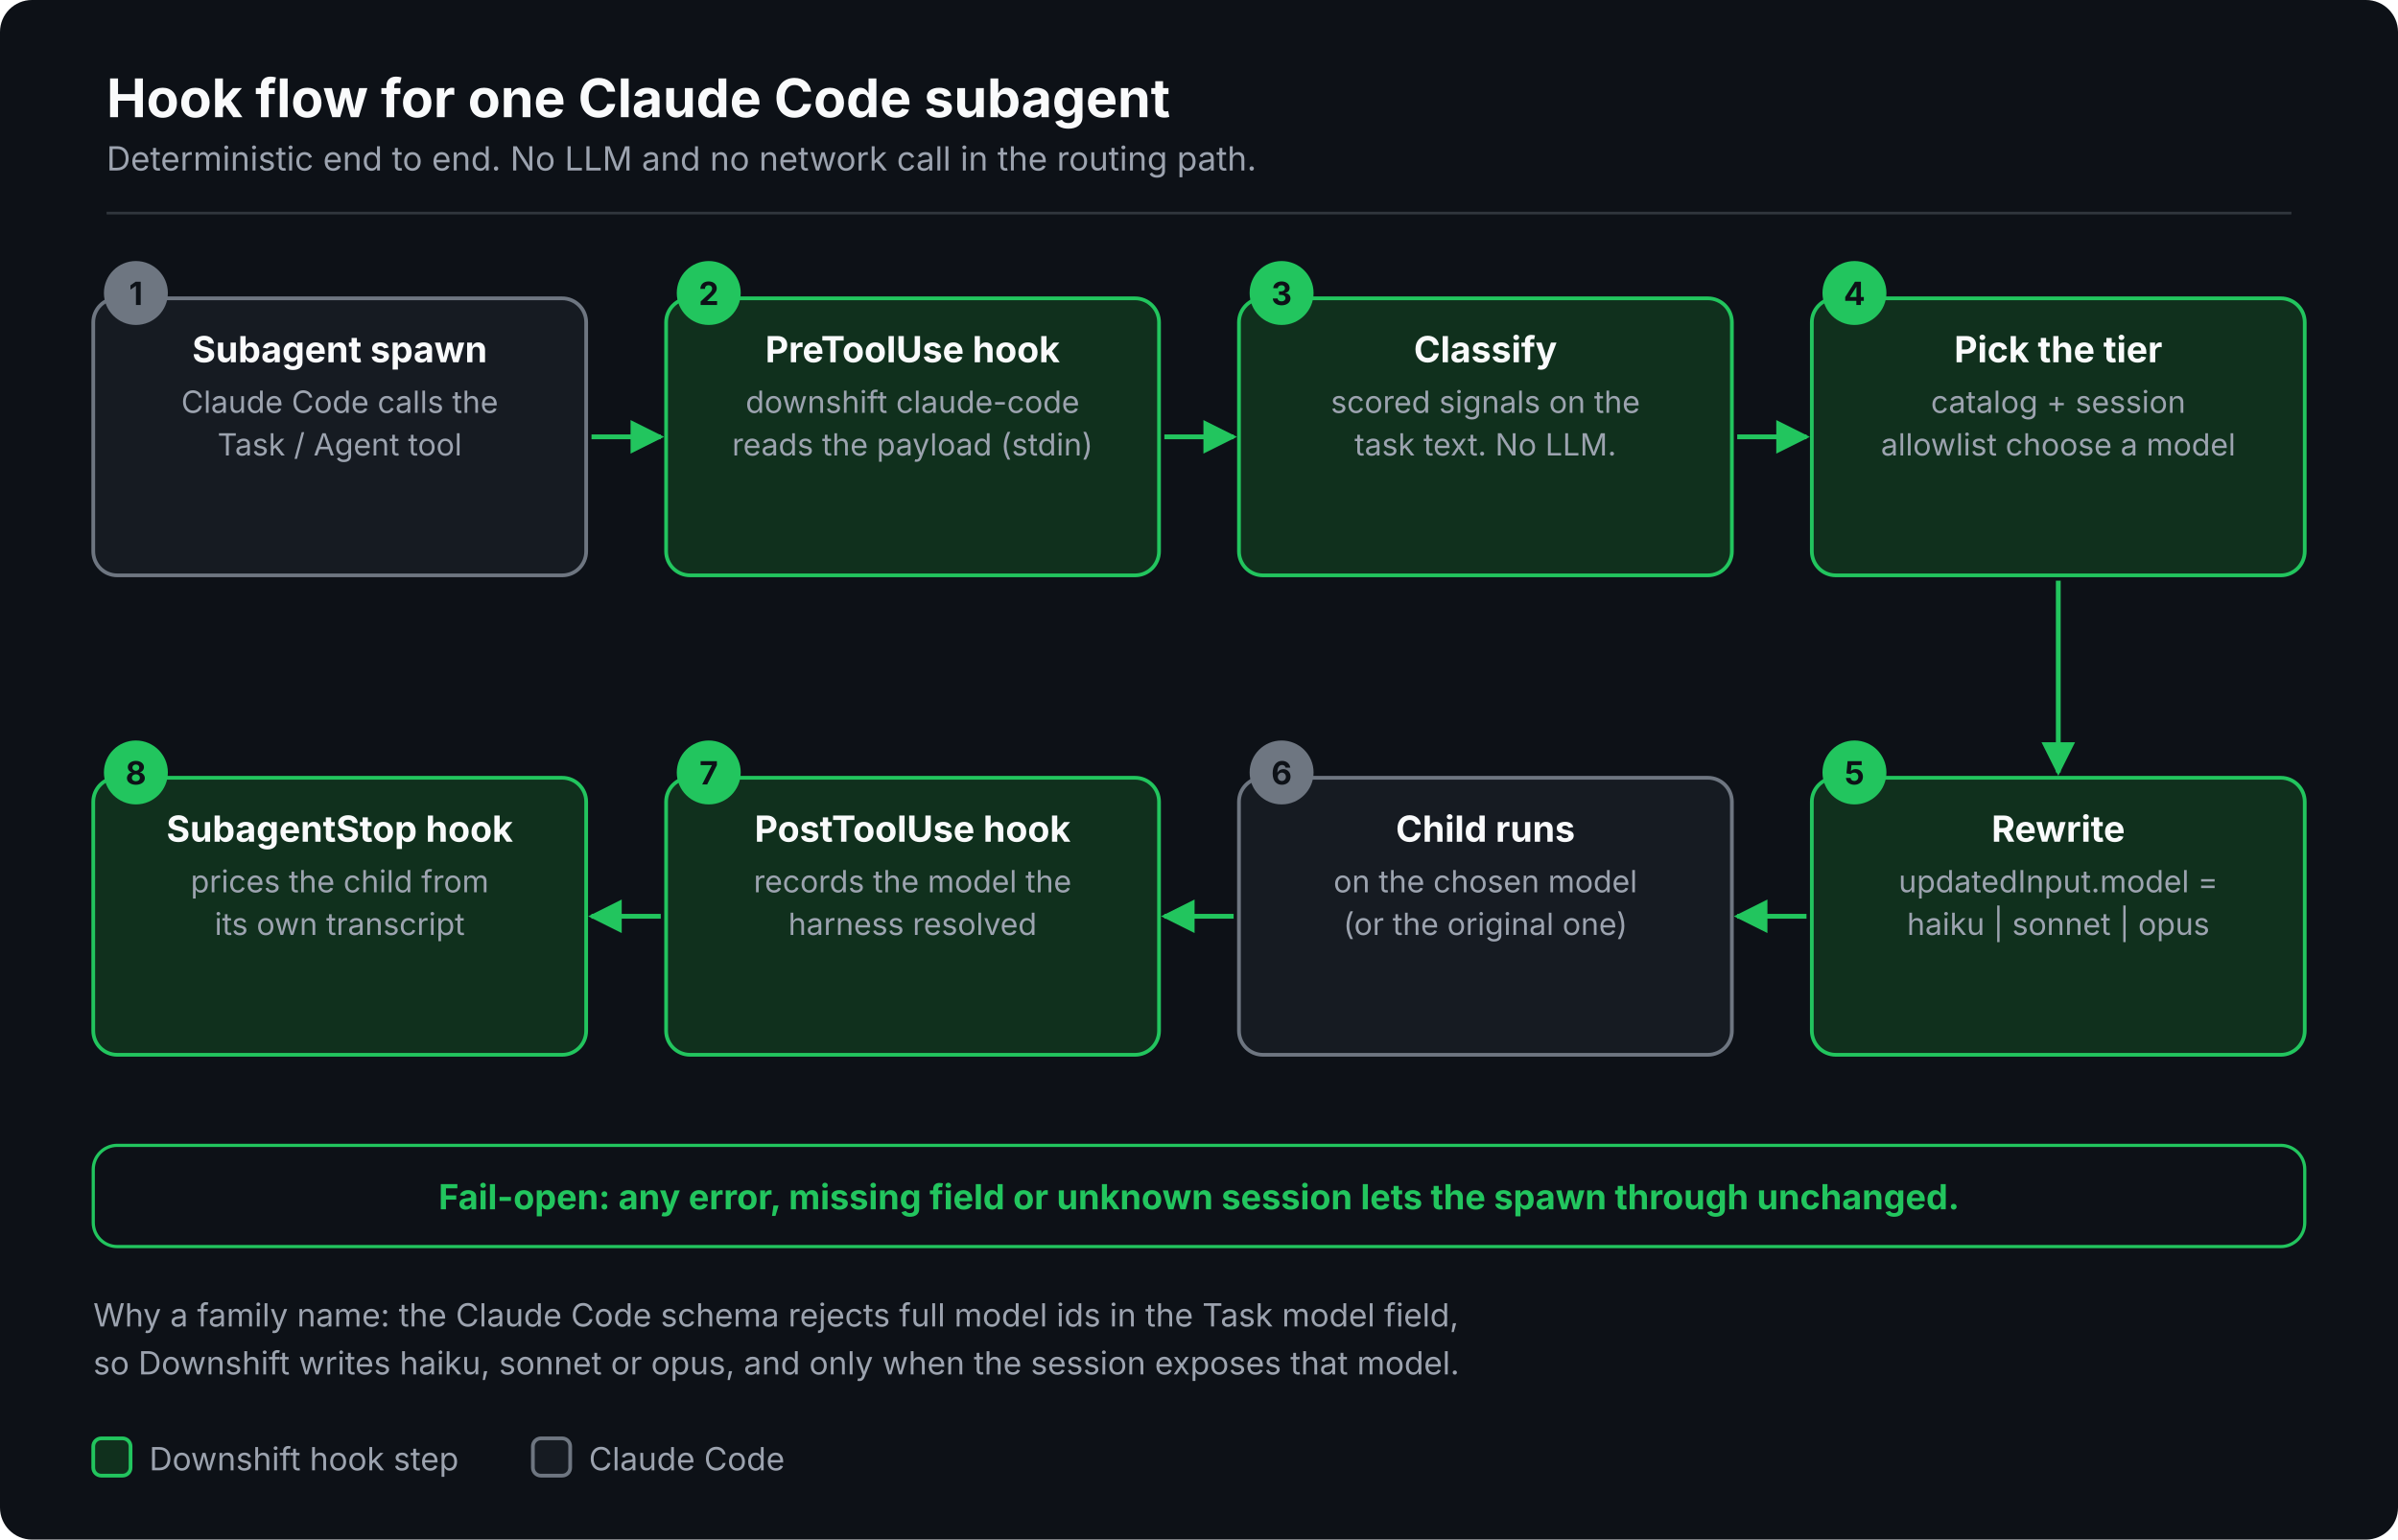
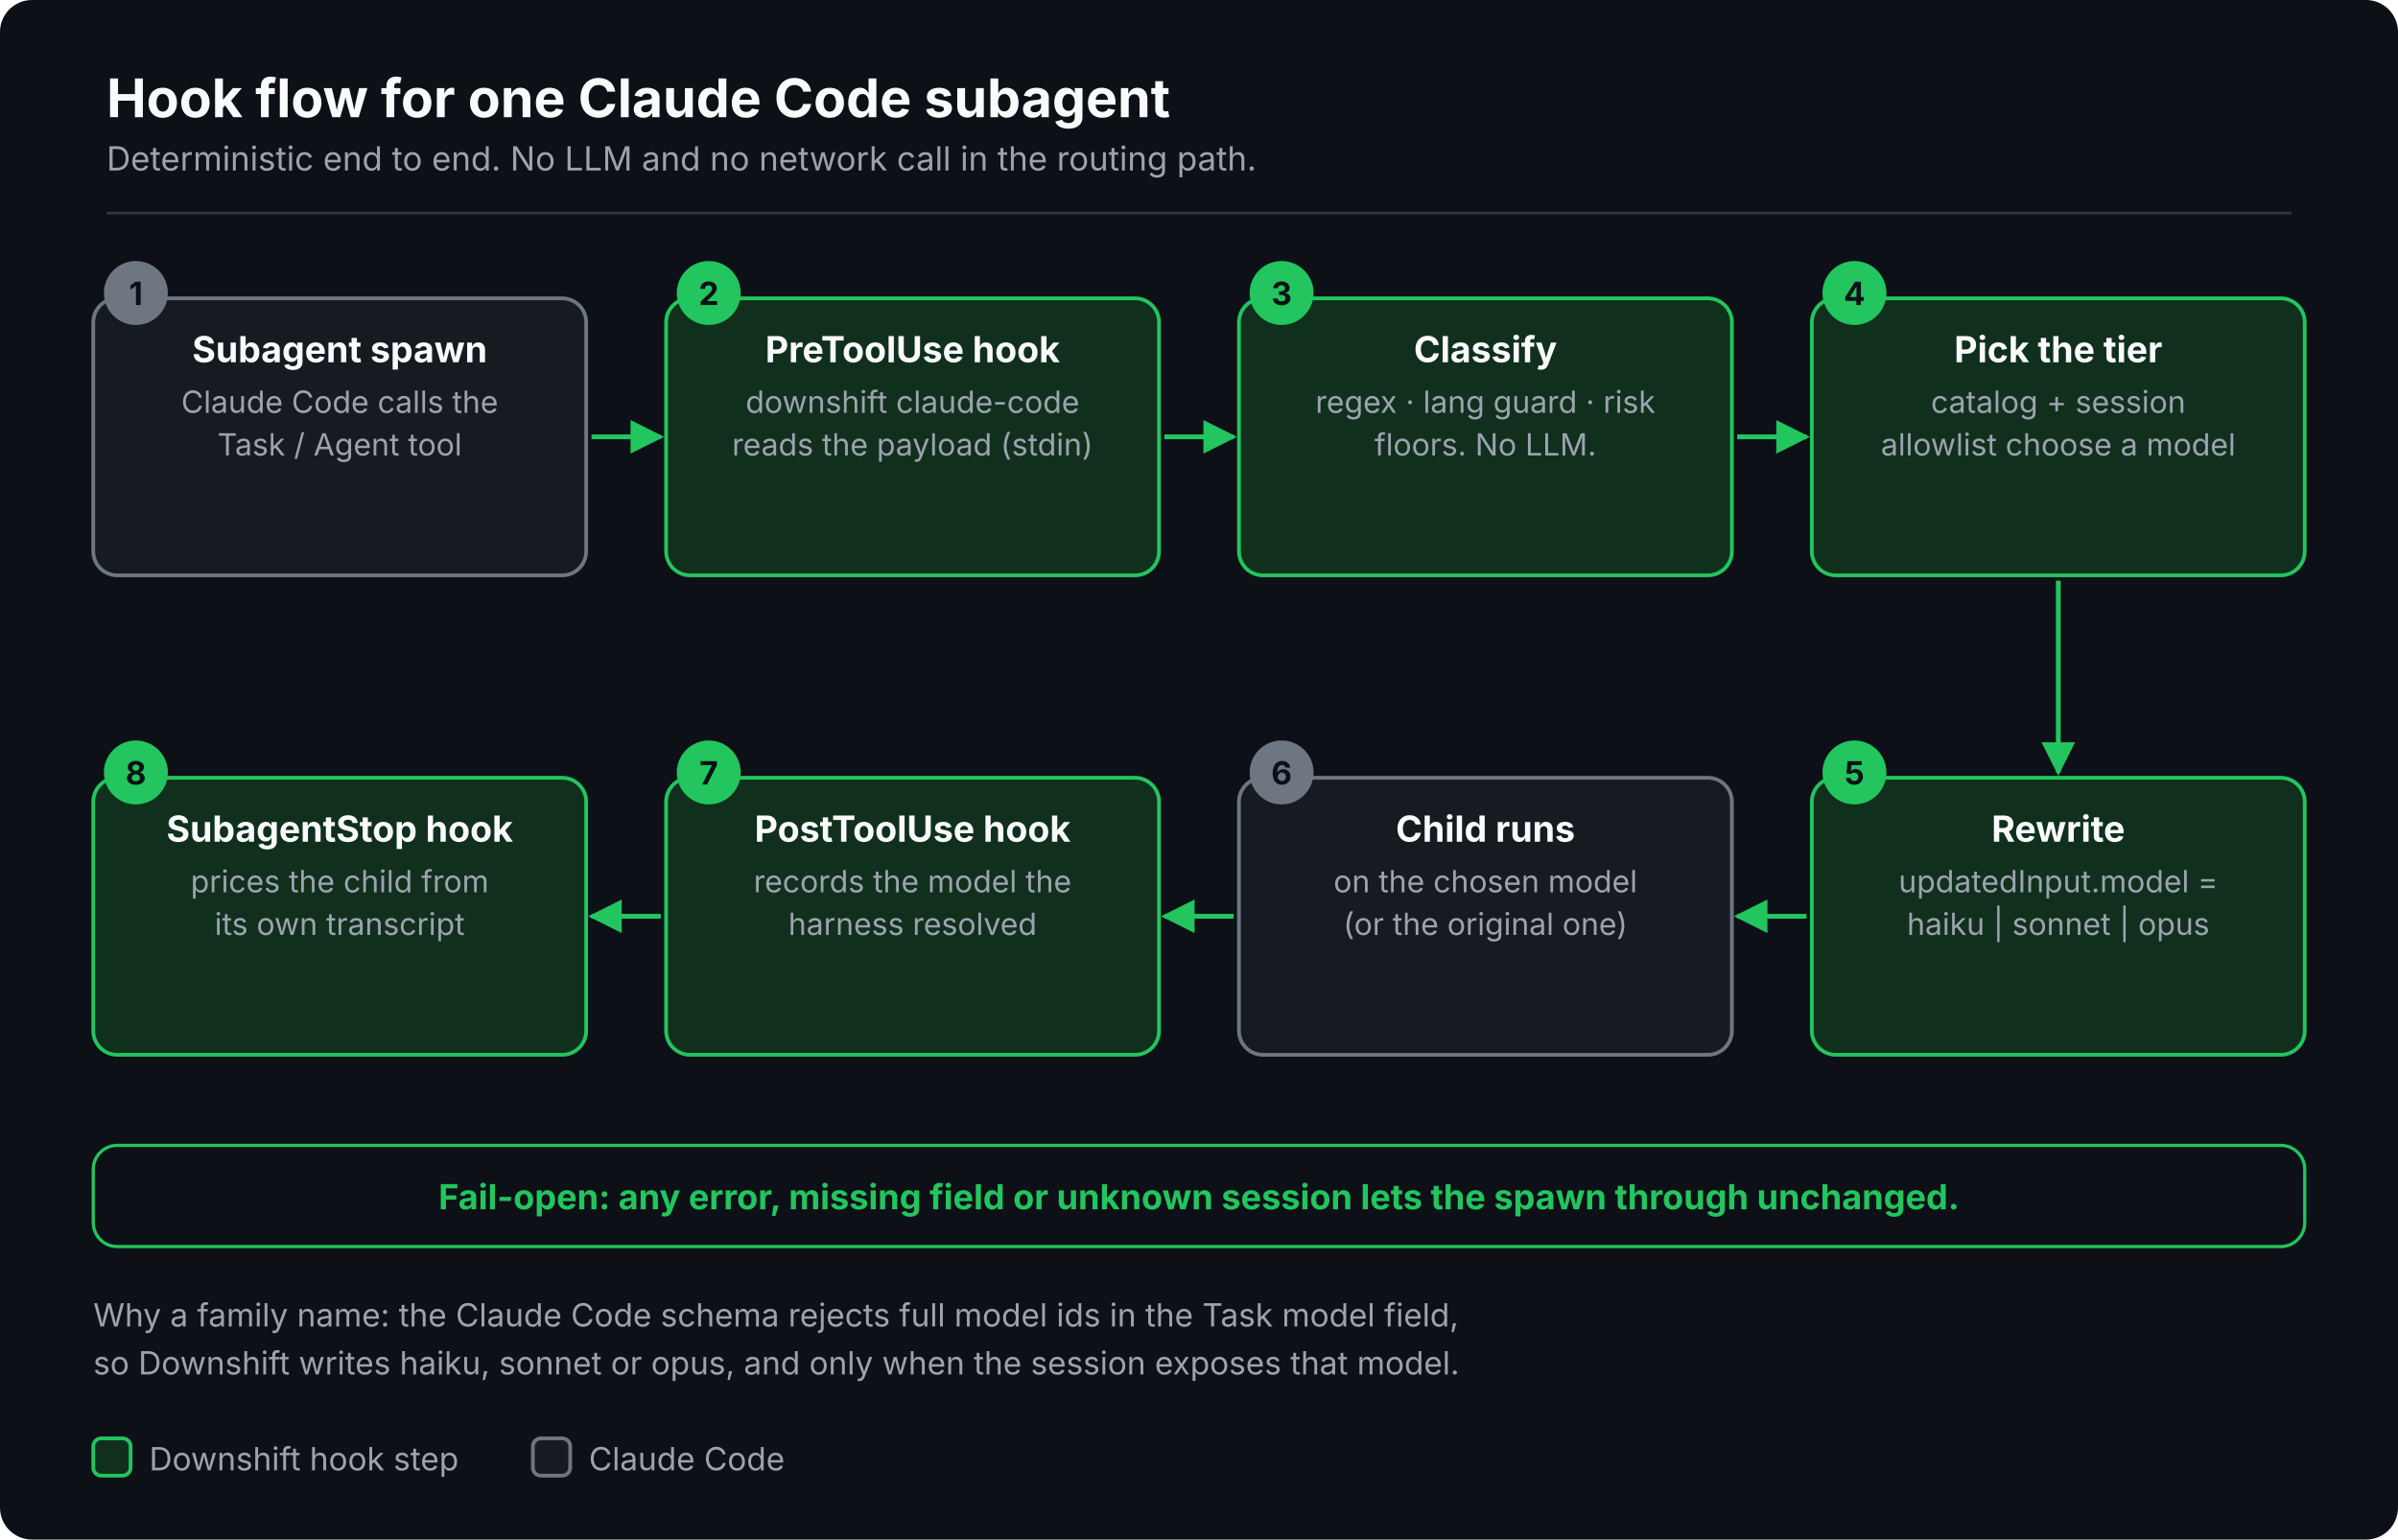
<svg xmlns="http://www.w3.org/2000/svg" width="900" height="578" viewBox="0 0 900 578" role="img" aria-labelledby="t d">
  <defs>
    <marker id="a" viewBox="0 0 10 10" refX="9" refY="5" markerWidth="7" markerHeight="7" orient="auto">
      <path d="M0 0L10 5L0 10z" fill="#9CA3AF" />
    </marker>
    <marker id="g" viewBox="0 0 10 10" refX="9" refY="5" markerWidth="7" markerHeight="7" orient="auto">
      <path d="M0 0L10 5L0 10z" fill="#22C55E" />
    </marker>
  </defs>
  <rect width="900" height="578" rx="12" fill="#0D1117" />
  <text x="40" y="44" fill="#F9FAFB" font-size="20" font-weight="700" text-anchor="start" font-family="Inter,ui-sans-serif,system-ui,-apple-system,'Segoe UI',sans-serif">Hook flow for one Claude Code subagent</text>
  <text x="40" y="64" fill="#9CA3AF" font-size="12.5" font-weight="400" text-anchor="start" font-family="Inter,ui-sans-serif,system-ui,-apple-system,'Segoe UI',sans-serif">Deterministic end to end. No LLM and no network call in the routing path.</text>
  <line x1="40" y1="80" x2="860" y2="80" stroke="#30363D" />
  <rect x="35" y="112" width="185" height="104" rx="9" fill="#161B22" stroke="#6E7681" stroke-width="1.4" />
  <text x="127.5" y="136" fill="#F9FAFB" font-size="13.5" font-weight="700" text-anchor="middle" font-family="Inter,ui-sans-serif,system-ui,-apple-system,'Segoe UI',sans-serif">Subagent spawn</text>
  <text x="127.5" y="155" fill="#9CA3AF" font-size="11.5" font-weight="400" text-anchor="middle" font-family="Inter,ui-sans-serif,system-ui,-apple-system,'Segoe UI',sans-serif">Claude Code calls the</text>
  <text x="127.5" y="171" fill="#9CA3AF" font-size="11.5" font-weight="400" text-anchor="middle" font-family="Inter,ui-sans-serif,system-ui,-apple-system,'Segoe UI',sans-serif">Task / Agent tool</text>
  <circle cx="51" cy="110" r="12" fill="#6E7681" />
  <text x="51" y="114.5" fill="#0D1117" font-size="12" font-weight="700" text-anchor="middle" font-family="Inter,ui-sans-serif,system-ui,-apple-system,'Segoe UI',sans-serif">1</text>
  <rect x="250" y="112" width="185" height="104" rx="9" fill="#10301D" stroke="#22C55E" stroke-width="1.4" />
  <text x="342.5" y="136" fill="#F9FAFB" font-size="13.5" font-weight="700" text-anchor="middle" font-family="Inter,ui-sans-serif,system-ui,-apple-system,'Segoe UI',sans-serif">PreToolUse hook</text>
  <text x="342.5" y="155" fill="#9CA3AF" font-size="11.5" font-weight="400" text-anchor="middle" font-family="Inter,ui-sans-serif,system-ui,-apple-system,'Segoe UI',sans-serif">downshift claude-code</text>
  <text x="342.5" y="171" fill="#9CA3AF" font-size="11.5" font-weight="400" text-anchor="middle" font-family="Inter,ui-sans-serif,system-ui,-apple-system,'Segoe UI',sans-serif">reads the payload (stdin)</text>
  <circle cx="266" cy="110" r="12" fill="#22C55E" />
  <text x="266" y="114.5" fill="#0D1117" font-size="12" font-weight="700" text-anchor="middle" font-family="Inter,ui-sans-serif,system-ui,-apple-system,'Segoe UI',sans-serif">2</text>
  <rect x="465" y="112" width="185" height="104" rx="9" fill="#10301D" stroke="#22C55E" stroke-width="1.4" />
  <text x="557.5" y="136" fill="#F9FAFB" font-size="13.5" font-weight="700" text-anchor="middle" font-family="Inter,ui-sans-serif,system-ui,-apple-system,'Segoe UI',sans-serif">Classify</text>
-   <text x="557.5" y="155" fill="#9CA3AF" font-size="11.5" font-weight="400" text-anchor="middle" font-family="Inter,ui-sans-serif,system-ui,-apple-system,'Segoe UI',sans-serif">scored signals on the</text>
-   <text x="557.5" y="171" fill="#9CA3AF" font-size="11.5" font-weight="400" text-anchor="middle" font-family="Inter,ui-sans-serif,system-ui,-apple-system,'Segoe UI',sans-serif">task text. No LLM.</text>
+   <text x="557.5" y="155" fill="#9CA3AF" font-size="11.5" font-weight="400" text-anchor="middle" font-family="Inter,ui-sans-serif,system-ui,-apple-system,'Segoe UI',sans-serif">regex · lang guard · risk</text>
+   <text x="557.5" y="171" fill="#9CA3AF" font-size="11.5" font-weight="400" text-anchor="middle" font-family="Inter,ui-sans-serif,system-ui,-apple-system,'Segoe UI',sans-serif">floors. No LLM.</text>
  <circle cx="481" cy="110" r="12" fill="#22C55E" />
  <text x="481" y="114.5" fill="#0D1117" font-size="12" font-weight="700" text-anchor="middle" font-family="Inter,ui-sans-serif,system-ui,-apple-system,'Segoe UI',sans-serif">3</text>
  <rect x="680" y="112" width="185" height="104" rx="9" fill="#10301D" stroke="#22C55E" stroke-width="1.4" />
  <text x="772.5" y="136" fill="#F9FAFB" font-size="13.5" font-weight="700" text-anchor="middle" font-family="Inter,ui-sans-serif,system-ui,-apple-system,'Segoe UI',sans-serif">Pick the tier</text>
  <text x="772.5" y="155" fill="#9CA3AF" font-size="11.5" font-weight="400" text-anchor="middle" font-family="Inter,ui-sans-serif,system-ui,-apple-system,'Segoe UI',sans-serif">catalog + session</text>
  <text x="772.5" y="171" fill="#9CA3AF" font-size="11.5" font-weight="400" text-anchor="middle" font-family="Inter,ui-sans-serif,system-ui,-apple-system,'Segoe UI',sans-serif">allowlist choose a model</text>
  <circle cx="696" cy="110" r="12" fill="#22C55E" />
  <text x="696" y="114.5" fill="#0D1117" font-size="12" font-weight="700" text-anchor="middle" font-family="Inter,ui-sans-serif,system-ui,-apple-system,'Segoe UI',sans-serif">4</text>
  <rect x="680" y="292" width="185" height="104" rx="9" fill="#10301D" stroke="#22C55E" stroke-width="1.4" />
  <text x="772.5" y="316" fill="#F9FAFB" font-size="13.5" font-weight="700" text-anchor="middle" font-family="Inter,ui-sans-serif,system-ui,-apple-system,'Segoe UI',sans-serif">Rewrite</text>
  <text x="772.5" y="335" fill="#9CA3AF" font-size="11.5" font-weight="400" text-anchor="middle" font-family="Inter,ui-sans-serif,system-ui,-apple-system,'Segoe UI',sans-serif">updatedInput.model =</text>
  <text x="772.5" y="351" fill="#9CA3AF" font-size="11.5" font-weight="400" text-anchor="middle" font-family="Inter,ui-sans-serif,system-ui,-apple-system,'Segoe UI',sans-serif">haiku | sonnet | opus</text>
  <circle cx="696" cy="290" r="12" fill="#22C55E" />
  <text x="696" y="294.5" fill="#0D1117" font-size="12" font-weight="700" text-anchor="middle" font-family="Inter,ui-sans-serif,system-ui,-apple-system,'Segoe UI',sans-serif">5</text>
  <rect x="465" y="292" width="185" height="104" rx="9" fill="#161B22" stroke="#6E7681" stroke-width="1.4" />
  <text x="557.5" y="316" fill="#F9FAFB" font-size="13.5" font-weight="700" text-anchor="middle" font-family="Inter,ui-sans-serif,system-ui,-apple-system,'Segoe UI',sans-serif">Child runs</text>
  <text x="557.5" y="335" fill="#9CA3AF" font-size="11.5" font-weight="400" text-anchor="middle" font-family="Inter,ui-sans-serif,system-ui,-apple-system,'Segoe UI',sans-serif">on the chosen model</text>
  <text x="557.5" y="351" fill="#9CA3AF" font-size="11.5" font-weight="400" text-anchor="middle" font-family="Inter,ui-sans-serif,system-ui,-apple-system,'Segoe UI',sans-serif">(or the original one)</text>
  <circle cx="481" cy="290" r="12" fill="#6E7681" />
  <text x="481" y="294.5" fill="#0D1117" font-size="12" font-weight="700" text-anchor="middle" font-family="Inter,ui-sans-serif,system-ui,-apple-system,'Segoe UI',sans-serif">6</text>
  <rect x="250" y="292" width="185" height="104" rx="9" fill="#10301D" stroke="#22C55E" stroke-width="1.4" />
  <text x="342.5" y="316" fill="#F9FAFB" font-size="13.5" font-weight="700" text-anchor="middle" font-family="Inter,ui-sans-serif,system-ui,-apple-system,'Segoe UI',sans-serif">PostToolUse hook</text>
  <text x="342.5" y="335" fill="#9CA3AF" font-size="11.5" font-weight="400" text-anchor="middle" font-family="Inter,ui-sans-serif,system-ui,-apple-system,'Segoe UI',sans-serif">records the model the</text>
  <text x="342.5" y="351" fill="#9CA3AF" font-size="11.5" font-weight="400" text-anchor="middle" font-family="Inter,ui-sans-serif,system-ui,-apple-system,'Segoe UI',sans-serif">harness resolved</text>
  <circle cx="266" cy="290" r="12" fill="#22C55E" />
  <text x="266" y="294.5" fill="#0D1117" font-size="12" font-weight="700" text-anchor="middle" font-family="Inter,ui-sans-serif,system-ui,-apple-system,'Segoe UI',sans-serif">7</text>
  <rect x="35" y="292" width="185" height="104" rx="9" fill="#10301D" stroke="#22C55E" stroke-width="1.4" />
  <text x="127.5" y="316" fill="#F9FAFB" font-size="13.5" font-weight="700" text-anchor="middle" font-family="Inter,ui-sans-serif,system-ui,-apple-system,'Segoe UI',sans-serif">SubagentStop hook</text>
  <text x="127.5" y="335" fill="#9CA3AF" font-size="11.5" font-weight="400" text-anchor="middle" font-family="Inter,ui-sans-serif,system-ui,-apple-system,'Segoe UI',sans-serif">prices the child from</text>
  <text x="127.5" y="351" fill="#9CA3AF" font-size="11.5" font-weight="400" text-anchor="middle" font-family="Inter,ui-sans-serif,system-ui,-apple-system,'Segoe UI',sans-serif">its own transcript</text>
  <circle cx="51" cy="290" r="12" fill="#22C55E" />
  <text x="51" y="294.5" fill="#0D1117" font-size="12" font-weight="700" text-anchor="middle" font-family="Inter,ui-sans-serif,system-ui,-apple-system,'Segoe UI',sans-serif">8</text>
  <path d="M222,164.0 H248" fill="none" stroke="#22C55E" stroke-width="1.8" marker-end="url(#g)" />
  <path d="M437,164.0 H463" fill="none" stroke="#22C55E" stroke-width="1.8" marker-end="url(#g)" />
  <path d="M652,164.0 H678" fill="none" stroke="#22C55E" stroke-width="1.8" marker-end="url(#g)" />
  <path d="M772.5,218 V290" fill="none" stroke="#22C55E" stroke-width="1.8" marker-end="url(#g)" />
  <path d="M678,344.0 H652" fill="none" stroke="#22C55E" stroke-width="1.8" marker-end="url(#g)" />
  <path d="M463,344.0 H437" fill="none" stroke="#22C55E" stroke-width="1.8" marker-end="url(#g)" />
  <path d="M248,344.0 H222" fill="none" stroke="#22C55E" stroke-width="1.8" marker-end="url(#g)" />
  <rect x="35" y="430" width="830" height="38" rx="9" fill="#0D1117" stroke="#22C55E" stroke-width="1.2" />
  <text x="450" y="454" fill="#22C55E" font-size="13" font-weight="700" text-anchor="middle" font-family="Inter,ui-sans-serif,system-ui,-apple-system,'Segoe UI',sans-serif">Fail-open: any error, missing field or unknown session lets the spawn through unchanged.</text>
  <text x="35" y="498" fill="#9CA3AF" font-size="12" font-weight="400" text-anchor="start" font-family="Inter,ui-sans-serif,system-ui,-apple-system,'Segoe UI',sans-serif">Why a family name: the Claude Code schema rejects full model ids in the Task model field,</text>
  <text x="35" y="516" fill="#9CA3AF" font-size="12" font-weight="400" text-anchor="start" font-family="Inter,ui-sans-serif,system-ui,-apple-system,'Segoe UI',sans-serif">so Downshift writes haiku, sonnet or opus, and only when the session exposes that model.</text>
  <rect x="35" y="540" width="14" height="14" rx="3" fill="#10301D" stroke="#22C55E" stroke-width="1.4" />
  <text x="56" y="552" fill="#9CA3AF" font-size="12" font-weight="400" text-anchor="start" font-family="Inter,ui-sans-serif,system-ui,-apple-system,'Segoe UI',sans-serif">Downshift hook step</text>
  <rect x="200" y="540" width="14" height="14" rx="3" fill="#161B22" stroke="#6E7681" stroke-width="1.4" />
  <text x="221" y="552" fill="#9CA3AF" font-size="12" font-weight="400" text-anchor="start" font-family="Inter,ui-sans-serif,system-ui,-apple-system,'Segoe UI',sans-serif">Claude Code</text>
</svg>
